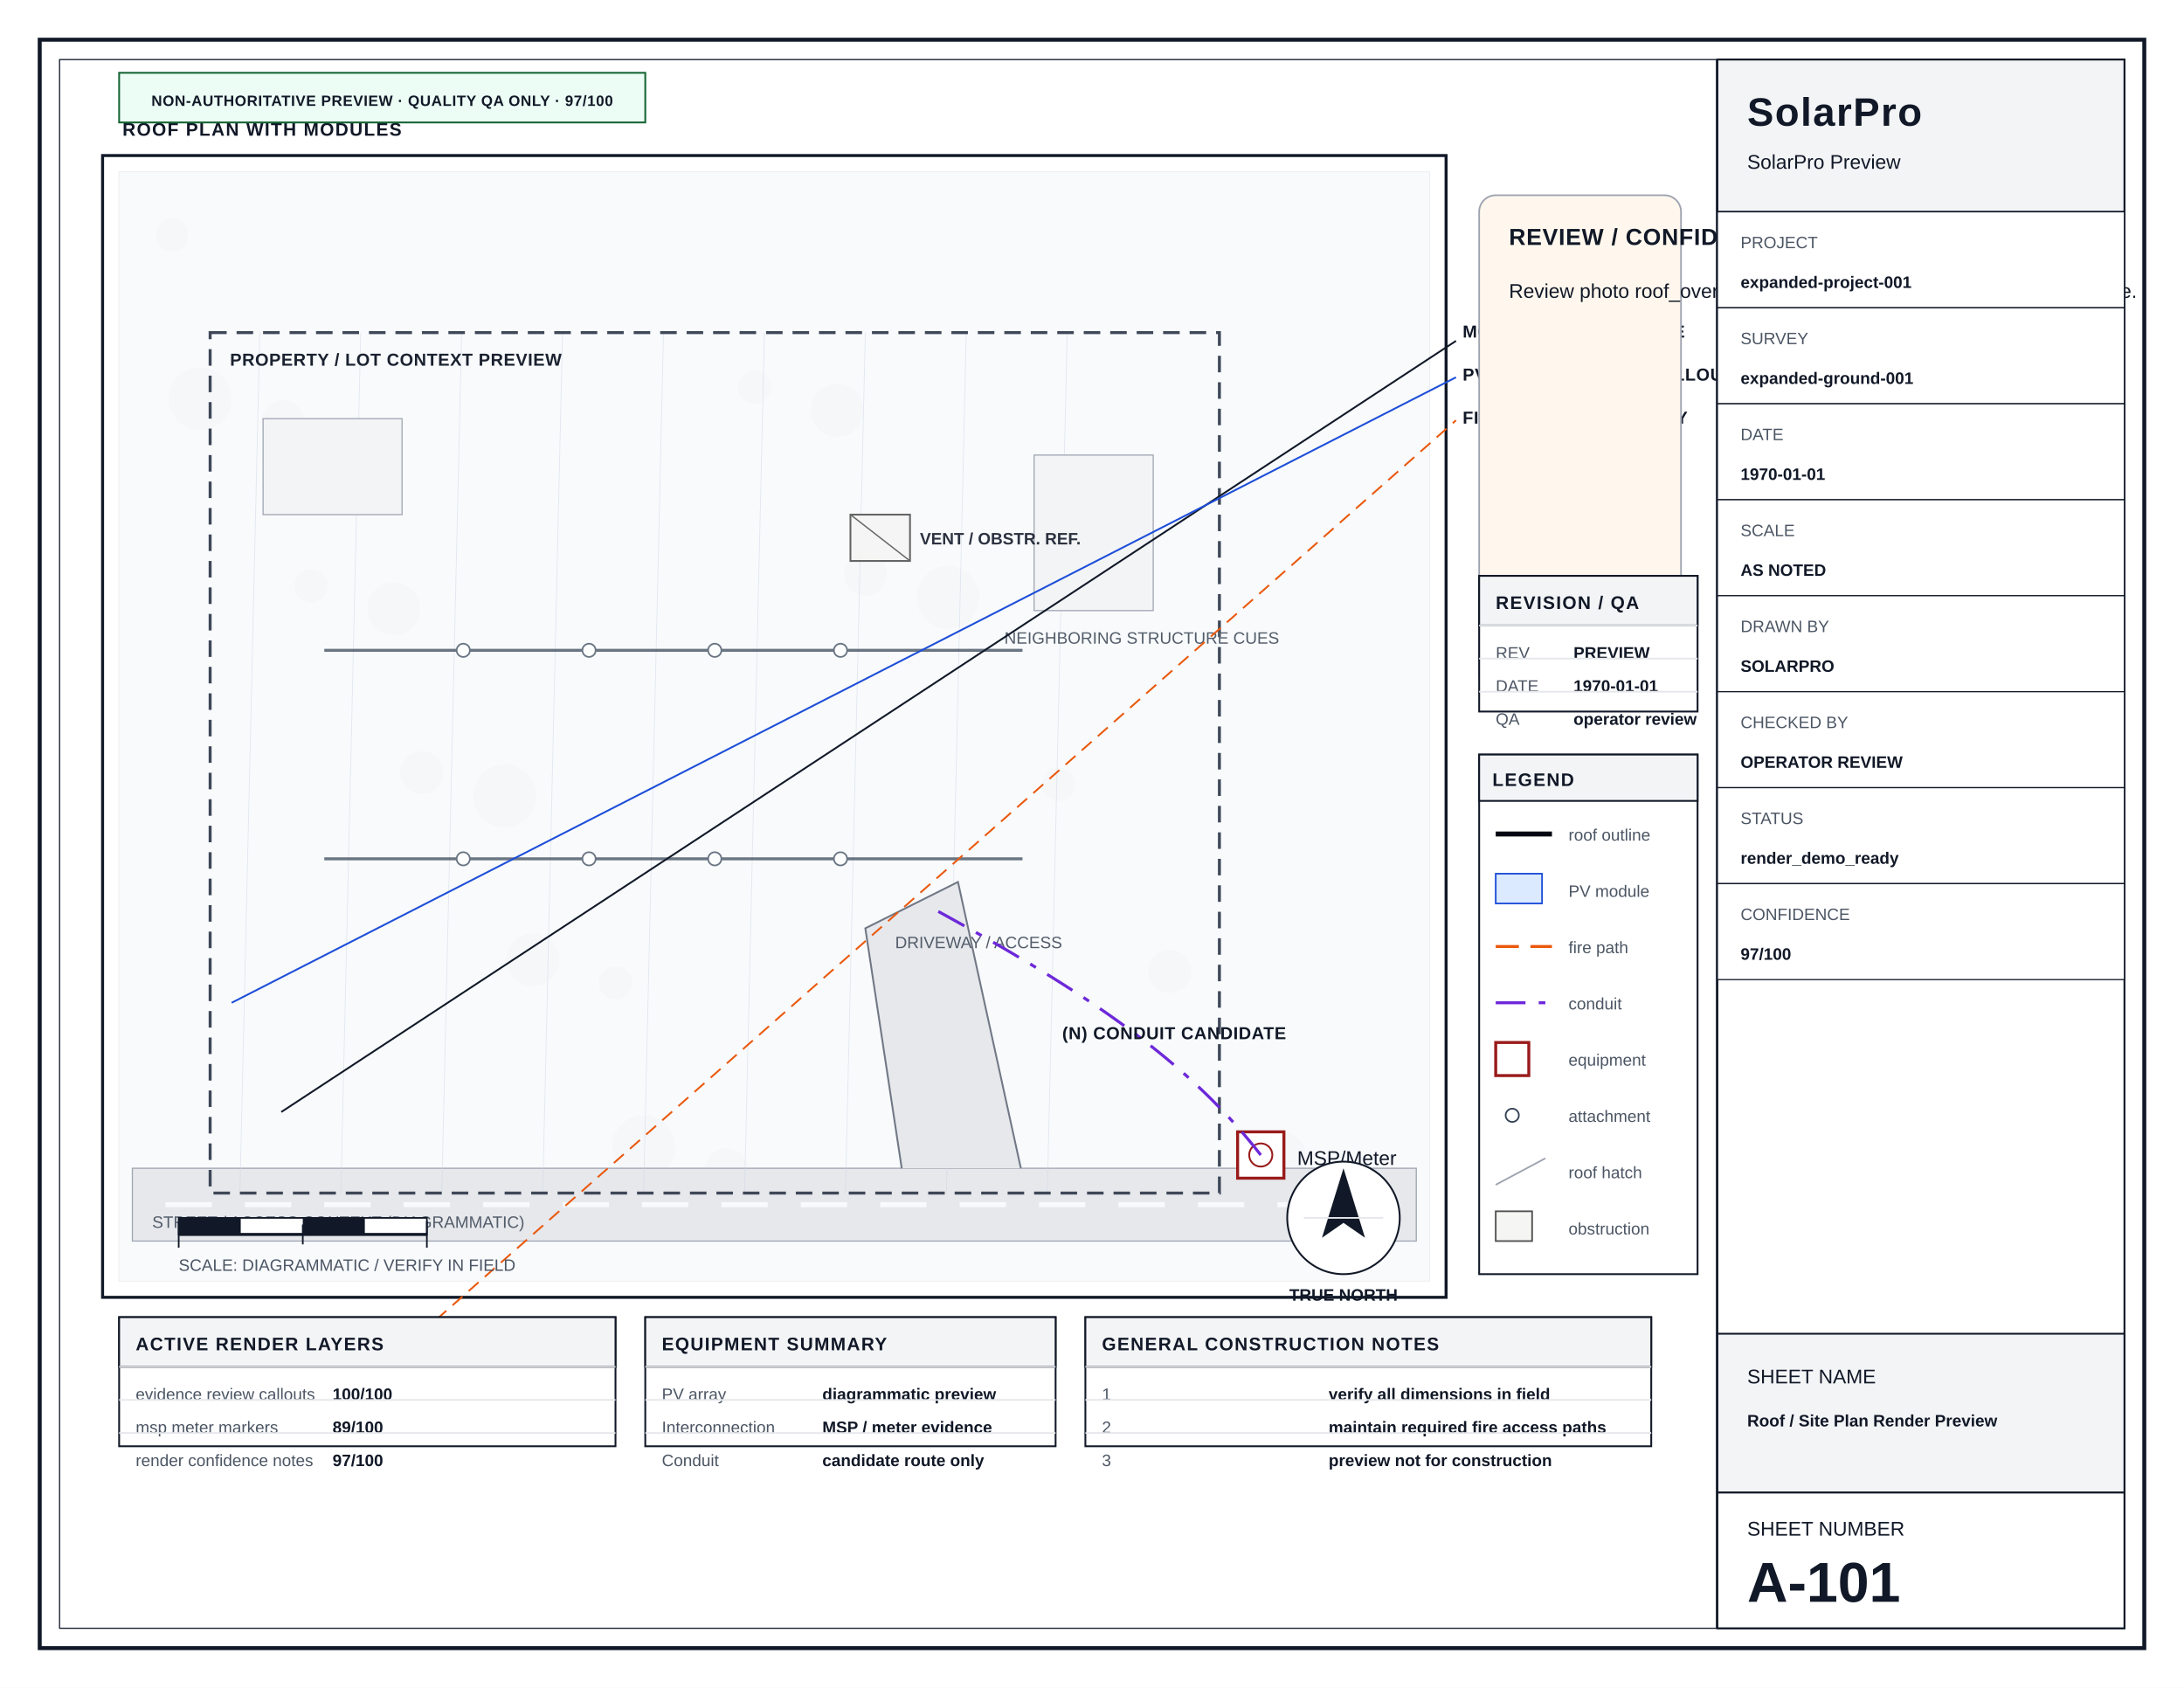
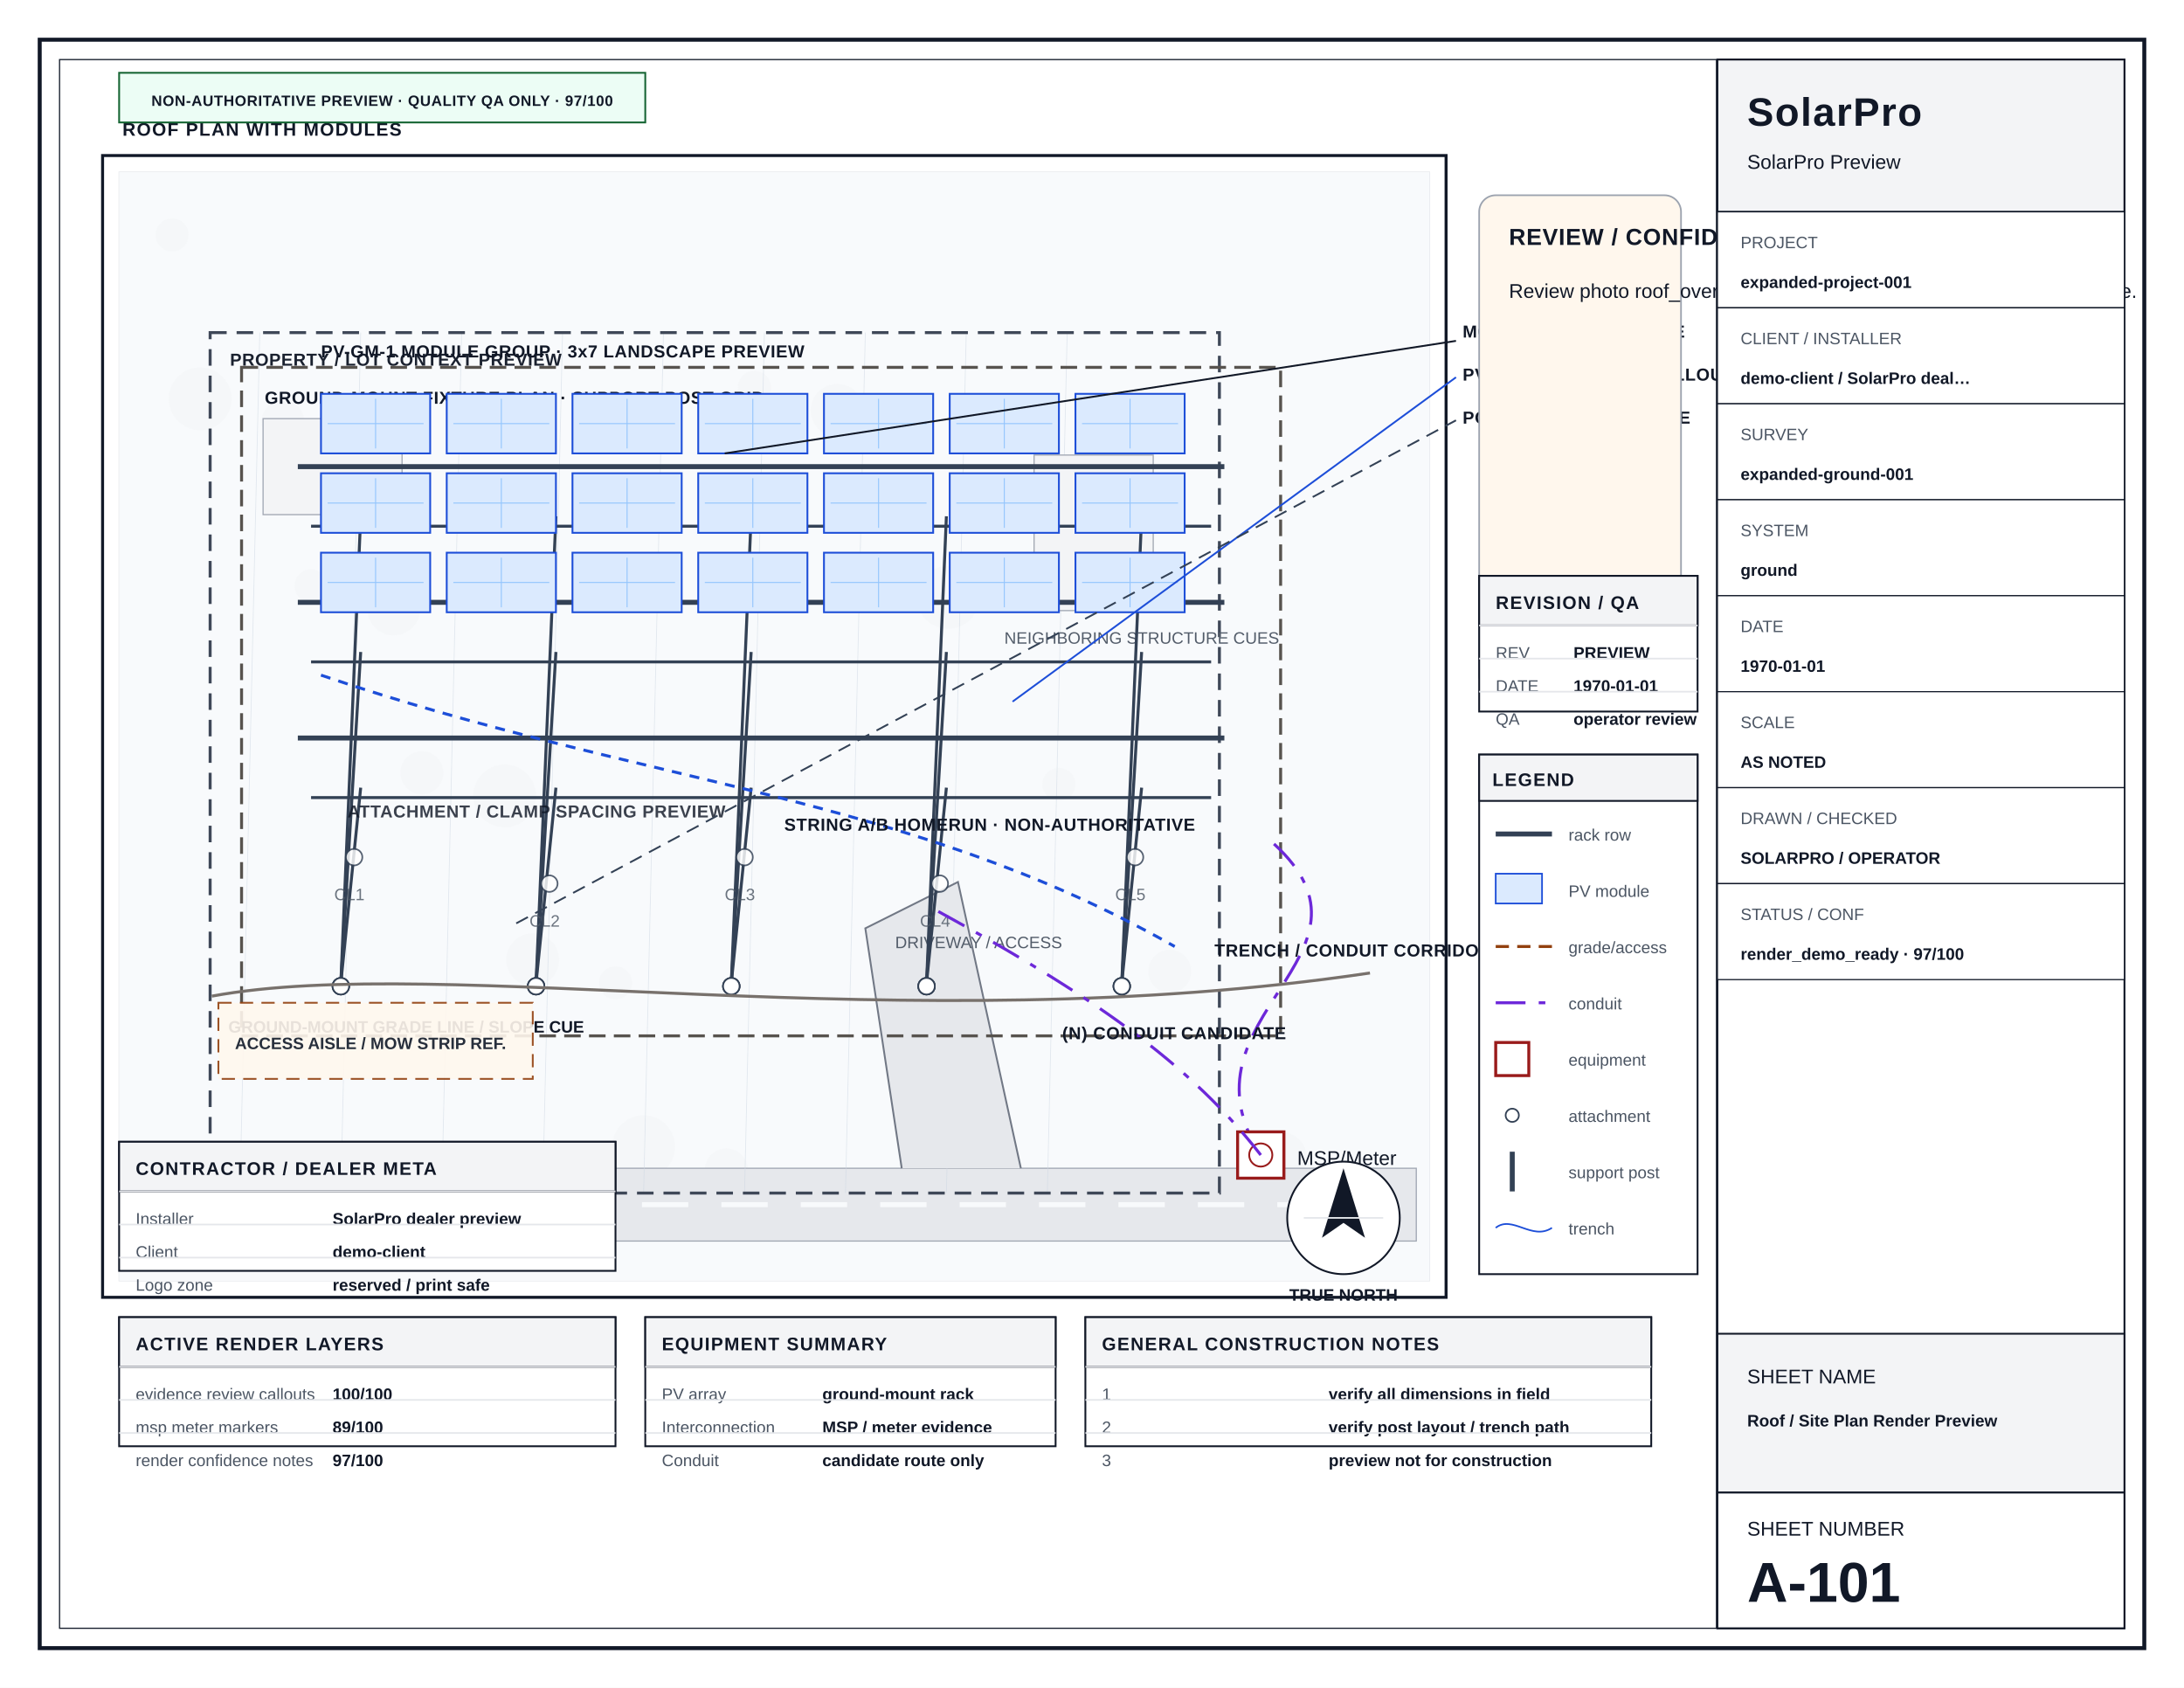
<svg xmlns="http://www.w3.org/2000/svg" width="1320" height="1020" viewBox="0 0 1320 1020" role="img">
  <defs>
    <style>.title{font:800 24px Arial,sans-serif;letter-spacing:.8px;fill:#111827}.drawingTitle{font:800 24px Arial,sans-serif;letter-spacing:.5px;fill:#111827}.sheetno{font:900 34px Arial,sans-serif;fill:#111827}.metric{font:800 24px Arial,sans-serif;fill:#111827}.panelTitle{font:800 14px Arial,sans-serif;letter-spacing:.4px;fill:#111827}.tableHead{font:800 11px Arial,sans-serif;letter-spacing:.7px;fill:#111827}.label{font:800 14px Arial,sans-serif;fill:#111827}.small{font:12px Arial,sans-serif;fill:#111827}.tiny{font:10px Arial,sans-serif;fill:#4b5563}.tinyStrong{font:700 10px Arial,sans-serif;fill:#111827}.callout{font:700 10.5px Arial,sans-serif;letter-spacing:.3px;fill:#111827}.badge{font:700 12px Arial,sans-serif;fill:#111827}.stamp{font:800 9px Arial,sans-serif;letter-spacing:.3px;fill:#111827}</style>
  </defs>
  <rect width="100%" height="100%" fill="#ffffff" />
  <g>
    <rect x="24" y="24" width="1272" height="972" fill="none" stroke="#111827" stroke-width="2.4" />
    <rect x="36" y="36" width="1248" height="948" fill="none" stroke="#111827" stroke-width="0.7" />
    <line x1="1038" y1="36" x2="1038" y2="984" stroke="#111827" stroke-width="1.8" />
  </g>
  <rect x="62" y="94" width="812" height="690" fill="#fff" stroke="#111827" stroke-width="1.8" />
  <rect x="72" y="104" width="792" height="670" fill="none" stroke="#e5e7eb" stroke-width="0.7" />
  <g opacity="0.20">
    <line x1="102" y1="110" x2="102" y2="768" stroke="#d1d5db" stroke-width="0.6" />
    <line x1="172" y1="110" x2="172" y2="768" stroke="#d1d5db" stroke-width="0.6" />
    <line x1="242" y1="110" x2="242" y2="768" stroke="#d1d5db" stroke-width="0.6" />
    <line x1="312" y1="110" x2="312" y2="768" stroke="#d1d5db" stroke-width="0.6" />
    <line x1="382" y1="110" x2="382" y2="768" stroke="#d1d5db" stroke-width="0.6" />
    <line x1="452" y1="110" x2="452" y2="768" stroke="#d1d5db" stroke-width="0.6" />
    <line x1="522" y1="110" x2="522" y2="768" stroke="#d1d5db" stroke-width="0.6" />
    <line x1="592" y1="110" x2="592" y2="768" stroke="#d1d5db" stroke-width="0.6" />
    <line x1="662" y1="110" x2="662" y2="768" stroke="#d1d5db" stroke-width="0.6" />
    <line x1="732" y1="110" x2="732" y2="768" stroke="#d1d5db" stroke-width="0.6" />
    <line x1="802" y1="110" x2="802" y2="768" stroke="#d1d5db" stroke-width="0.6" />
    <line x1="78" y1="136" x2="858" y2="136" stroke="#d1d5db" stroke-width="0.6" />
    <line x1="78" y1="206" x2="858" y2="206" stroke="#d1d5db" stroke-width="0.6" />
    <line x1="78" y1="276" x2="858" y2="276" stroke="#d1d5db" stroke-width="0.6" />
    <line x1="78" y1="346" x2="858" y2="346" stroke="#d1d5db" stroke-width="0.6" />
    <line x1="78" y1="416" x2="858" y2="416" stroke="#d1d5db" stroke-width="0.6" />
    <line x1="78" y1="486" x2="858" y2="486" stroke="#d1d5db" stroke-width="0.6" />
    <line x1="78" y1="556" x2="858" y2="556" stroke="#d1d5db" stroke-width="0.6" />
    <line x1="78" y1="626" x2="858" y2="626" stroke="#d1d5db" stroke-width="0.6" />
    <line x1="78" y1="696" x2="858" y2="696" stroke="#d1d5db" stroke-width="0.6" />
  </g>
  <text x="74" y="82" class="tableHead">ROOF PLAN WITH MODULES</text>
  <g opacity="0.96">
    <rect x="72" y="104" width="792" height="670" fill="#f8fafc" />
    <g opacity="0.55">
      <circle cx="104" cy="142" r="10" fill="#e5e7eb" opacity="0.28" />
      <circle cx="171" cy="255" r="13" fill="#e5e7eb" opacity="0.28" />
      <circle cx="238" cy="368" r="16" fill="#e5e7eb" opacity="0.28" />
      <circle cx="305" cy="481" r="19" fill="#e5e7eb" opacity="0.28" />
      <circle cx="372" cy="594" r="10" fill="#e5e7eb" opacity="0.28" />
      <circle cx="439" cy="707" r="13" fill="#e5e7eb" opacity="0.28" />
      <circle cx="506" cy="248" r="16" fill="#e5e7eb" opacity="0.28" />
      <circle cx="573" cy="361" r="19" fill="#e5e7eb" opacity="0.28" />
      <circle cx="640" cy="474" r="10" fill="#e5e7eb" opacity="0.28" />
      <circle cx="707" cy="587" r="13" fill="#e5e7eb" opacity="0.28" />
      <circle cx="774" cy="700" r="16" fill="#e5e7eb" opacity="0.28" />
      <circle cx="121" cy="241" r="19" fill="#e5e7eb" opacity="0.28" />
      <circle cx="188" cy="354" r="10" fill="#e5e7eb" opacity="0.28" />
      <circle cx="255" cy="467" r="13" fill="#e5e7eb" opacity="0.28" />
      <circle cx="322" cy="580" r="16" fill="#e5e7eb" opacity="0.28" />
      <circle cx="389" cy="693" r="19" fill="#e5e7eb" opacity="0.28" />
      <circle cx="456" cy="234" r="10" fill="#e5e7eb" opacity="0.28" />
      <circle cx="523" cy="347" r="13" fill="#e5e7eb" opacity="0.28" />
    </g>
    <rect x="80" y="706" width="776" height="44" fill="#e5e7eb" stroke="#9ca3af" stroke-width="0.7" />
    <line x1="100" y1="728" x2="836" y2="728" stroke="#f8fafc" stroke-width="3" stroke-dasharray="28 20" />
    <text x="92" y="742" class="tiny">STREET / ACCESS CONTEXT (DIAGRAMMATIC)</text>
    <line x1="157" y1="201" x2="145" y2="721" stroke="#cbd5e1" stroke-width="0.45" opacity="0.55" />
    <line x1="218" y1="201" x2="206" y2="721" stroke="#cbd5e1" stroke-width="0.45" opacity="0.55" />
    <line x1="279" y1="201" x2="267" y2="721" stroke="#cbd5e1" stroke-width="0.45" opacity="0.55" />
    <line x1="340" y1="201" x2="328" y2="721" stroke="#cbd5e1" stroke-width="0.45" opacity="0.55" />
    <line x1="401" y1="201" x2="389" y2="721" stroke="#cbd5e1" stroke-width="0.45" opacity="0.55" />
    <line x1="462" y1="201" x2="450" y2="721" stroke="#cbd5e1" stroke-width="0.45" opacity="0.55" />
    <line x1="523" y1="201" x2="511" y2="721" stroke="#cbd5e1" stroke-width="0.45" opacity="0.55" />
    <line x1="584" y1="201" x2="572" y2="721" stroke="#cbd5e1" stroke-width="0.45" opacity="0.55" />
    <line x1="645" y1="201" x2="633" y2="721" stroke="#cbd5e1" stroke-width="0.45" opacity="0.55" />
    <rect x="127" y="201" width="610" height="520" fill="none" stroke="#374151" stroke-width="1.8" stroke-dasharray="10 6" />
    <text x="139" y="221" class="callout">PROPERTY / LOT CONTEXT PREVIEW</text>
    <path d="M 545 706 L 523 561 L 579 533 L 617 706" fill="#e5e7eb" stroke="#6b7280" stroke-width="1.1" />
    <text x="541" y="573" class="tiny">DRIVEWAY / ACCESS</text>
    <rect x="159" y="253" width="84" height="58" fill="#f3f4f6" stroke="#9ca3af" stroke-width="0.7" />
    <rect x="625" y="275" width="72" height="94" fill="#f3f4f6" stroke="#9ca3af" stroke-width="0.7" />
    <text x="607" y="389" class="tiny">NEIGHBORING STRUCTURE CUES</text>
  </g>
-   <g opacity="0.72">
-     <line x1="196" y1="519" x2="618" y2="519" stroke="#334155" stroke-width="1.8" />
-     <line x1="196" y1="393" x2="618" y2="393" stroke="#334155" stroke-width="1.8" />
-     <circle cx="280" cy="519" r="4" fill="#fff" stroke="#334155" />
-     <circle cx="280" cy="393" r="4" fill="#fff" stroke="#334155" />
-     <circle cx="356" cy="519" r="4" fill="#fff" stroke="#334155" />
-     <circle cx="356" cy="393" r="4" fill="#fff" stroke="#334155" />
-     <circle cx="432" cy="519" r="4" fill="#fff" stroke="#334155" />
-     <circle cx="432" cy="393" r="4" fill="#fff" stroke="#334155" />
-     <circle cx="508" cy="519" r="4" fill="#fff" stroke="#334155" />
-     <circle cx="508" cy="393" r="4" fill="#fff" stroke="#334155" />
-   </g>
-   <g opacity="0.88">
-     <rect x="514" y="311" width="36" height="28" fill="#f5f5f4" stroke="#525252" stroke-width="1.1" />
-     <line x1="514" y1="311" x2="550" y2="339" stroke="#525252" stroke-width="0.8" />
-     <text x="556" y="329" class="tinyStrong">VENT / OBSTR. REF.</text>
+   <g>
+     <rect x="146" y="222" width="628" height="404" fill="none" stroke="#57534e" stroke-width="1.8" stroke-dasharray="10 5" />
+     <text x="160" y="244" class="callout">GROUND-MOUNT FIXTURE PLAN · SUPPORT POST GRID</text>
+     <g>
+       <line x1="180" y1="282" x2="740" y2="282" stroke="#334155" stroke-width="3" />
+       <line x1="188" y1="318" x2="732" y2="318" stroke="#334155" stroke-width="1.8" />
+       <line x1="218" y1="312" x2="206" y2="594" stroke="#334155" stroke-width="1.8" />
+       <circle cx="206" cy="596" r="5" fill="#fff" stroke="#334155" />
+       <line x1="336" y1="312" x2="324" y2="594" stroke="#334155" stroke-width="1.8" />
+       <circle cx="324" cy="596" r="5" fill="#fff" stroke="#334155" />
+       <line x1="454" y1="312" x2="442" y2="594" stroke="#334155" stroke-width="1.8" />
+       <circle cx="442" cy="596" r="5" fill="#fff" stroke="#334155" />
+       <line x1="572" y1="312" x2="560" y2="594" stroke="#334155" stroke-width="1.8" />
+       <circle cx="560" cy="596" r="5" fill="#fff" stroke="#334155" />
+       <line x1="690" y1="312" x2="678" y2="594" stroke="#334155" stroke-width="1.8" />
+       <circle cx="678" cy="596" r="5" fill="#fff" stroke="#334155" />
+     </g>
+     <g>
+       <line x1="180" y1="364" x2="740" y2="364" stroke="#334155" stroke-width="3" />
+       <line x1="188" y1="400" x2="732" y2="400" stroke="#334155" stroke-width="1.8" />
+       <line x1="218" y1="394" x2="206" y2="594" stroke="#334155" stroke-width="1.8" />
+       <circle cx="206" cy="596" r="5" fill="#fff" stroke="#334155" />
+       <line x1="336" y1="394" x2="324" y2="594" stroke="#334155" stroke-width="1.8" />
+       <circle cx="324" cy="596" r="5" fill="#fff" stroke="#334155" />
+       <line x1="454" y1="394" x2="442" y2="594" stroke="#334155" stroke-width="1.8" />
+       <circle cx="442" cy="596" r="5" fill="#fff" stroke="#334155" />
+       <line x1="572" y1="394" x2="560" y2="594" stroke="#334155" stroke-width="1.8" />
+       <circle cx="560" cy="596" r="5" fill="#fff" stroke="#334155" />
+       <line x1="690" y1="394" x2="678" y2="594" stroke="#334155" stroke-width="1.8" />
+       <circle cx="678" cy="596" r="5" fill="#fff" stroke="#334155" />
+     </g>
+     <g>
+       <line x1="180" y1="446" x2="740" y2="446" stroke="#334155" stroke-width="3" />
+       <line x1="188" y1="482" x2="732" y2="482" stroke="#334155" stroke-width="1.8" />
+       <line x1="218" y1="476" x2="206" y2="594" stroke="#334155" stroke-width="1.8" />
+       <circle cx="206" cy="596" r="5" fill="#fff" stroke="#334155" />
+       <line x1="336" y1="476" x2="324" y2="594" stroke="#334155" stroke-width="1.8" />
+       <circle cx="324" cy="596" r="5" fill="#fff" stroke="#334155" />
+       <line x1="454" y1="476" x2="442" y2="594" stroke="#334155" stroke-width="1.8" />
+       <circle cx="442" cy="596" r="5" fill="#fff" stroke="#334155" />
+       <line x1="572" y1="476" x2="560" y2="594" stroke="#334155" stroke-width="1.8" />
+       <circle cx="560" cy="596" r="5" fill="#fff" stroke="#334155" />
+       <line x1="690" y1="476" x2="678" y2="594" stroke="#334155" stroke-width="1.8" />
+       <circle cx="678" cy="596" r="5" fill="#fff" stroke="#334155" />
+     </g>
+     <path d="M 128 602 C 268 576, 546 630, 828 588" fill="none" stroke="#78716c" stroke-width="1.8" />
+     <text x="138" y="624" class="tinyStrong">GROUND-MOUNT GRADE LINE / SLOPE CUE</text>
+     <path d="M 770 510 C 844 578, 708 614, 762 698" fill="none" stroke="#6d28d9" stroke-width="1.8" stroke-dasharray="18 8 4 8" />
+     <text x="734" y="578" class="callout" fill="#6d28d9">TRENCH / CONDUIT CORRIDOR CANDIDATE</text>
+   </g>
+   <g>
+     <g>
+       <rect x="194" y="238" width="66" height="36" fill="#dbeafe" stroke="#1d4ed8" stroke-width="1.1" />
+       <line x1="227" y1="241" x2="227" y2="271" stroke="#93c5fd" stroke-width="0.6" />
+       <line x1="198" y1="256" x2="256" y2="256" stroke="#93c5fd" stroke-width="0.6" />
+     </g>
+     <g>
+       <rect x="270" y="238" width="66" height="36" fill="#dbeafe" stroke="#1d4ed8" stroke-width="1.1" />
+       <line x1="303" y1="241" x2="303" y2="271" stroke="#93c5fd" stroke-width="0.6" />
+       <line x1="274" y1="256" x2="332" y2="256" stroke="#93c5fd" stroke-width="0.6" />
+     </g>
+     <g>
+       <rect x="346" y="238" width="66" height="36" fill="#dbeafe" stroke="#1d4ed8" stroke-width="1.1" />
+       <line x1="379" y1="241" x2="379" y2="271" stroke="#93c5fd" stroke-width="0.6" />
+       <line x1="350" y1="256" x2="408" y2="256" stroke="#93c5fd" stroke-width="0.6" />
+     </g>
+     <g>
+       <rect x="422" y="238" width="66" height="36" fill="#dbeafe" stroke="#1d4ed8" stroke-width="1.1" />
+       <line x1="455" y1="241" x2="455" y2="271" stroke="#93c5fd" stroke-width="0.6" />
+       <line x1="426" y1="256" x2="484" y2="256" stroke="#93c5fd" stroke-width="0.6" />
+     </g>
+     <g>
+       <rect x="498" y="238" width="66" height="36" fill="#dbeafe" stroke="#1d4ed8" stroke-width="1.1" />
+       <line x1="531" y1="241" x2="531" y2="271" stroke="#93c5fd" stroke-width="0.6" />
+       <line x1="502" y1="256" x2="560" y2="256" stroke="#93c5fd" stroke-width="0.6" />
+     </g>
+     <g>
+       <rect x="574" y="238" width="66" height="36" fill="#dbeafe" stroke="#1d4ed8" stroke-width="1.1" />
+       <line x1="607" y1="241" x2="607" y2="271" stroke="#93c5fd" stroke-width="0.6" />
+       <line x1="578" y1="256" x2="636" y2="256" stroke="#93c5fd" stroke-width="0.6" />
+     </g>
+     <g>
+       <rect x="650" y="238" width="66" height="36" fill="#dbeafe" stroke="#1d4ed8" stroke-width="1.1" />
+       <line x1="683" y1="241" x2="683" y2="271" stroke="#93c5fd" stroke-width="0.6" />
+       <line x1="654" y1="256" x2="712" y2="256" stroke="#93c5fd" stroke-width="0.6" />
+     </g>
+     <g>
+       <rect x="194" y="286" width="66" height="36" fill="#dbeafe" stroke="#1d4ed8" stroke-width="1.1" />
+       <line x1="227" y1="289" x2="227" y2="319" stroke="#93c5fd" stroke-width="0.6" />
+       <line x1="198" y1="304" x2="256" y2="304" stroke="#93c5fd" stroke-width="0.6" />
+     </g>
+     <g>
+       <rect x="270" y="286" width="66" height="36" fill="#dbeafe" stroke="#1d4ed8" stroke-width="1.1" />
+       <line x1="303" y1="289" x2="303" y2="319" stroke="#93c5fd" stroke-width="0.6" />
+       <line x1="274" y1="304" x2="332" y2="304" stroke="#93c5fd" stroke-width="0.6" />
+     </g>
+     <g>
+       <rect x="346" y="286" width="66" height="36" fill="#dbeafe" stroke="#1d4ed8" stroke-width="1.1" />
+       <line x1="379" y1="289" x2="379" y2="319" stroke="#93c5fd" stroke-width="0.6" />
+       <line x1="350" y1="304" x2="408" y2="304" stroke="#93c5fd" stroke-width="0.6" />
+     </g>
+     <g>
+       <rect x="422" y="286" width="66" height="36" fill="#dbeafe" stroke="#1d4ed8" stroke-width="1.1" />
+       <line x1="455" y1="289" x2="455" y2="319" stroke="#93c5fd" stroke-width="0.6" />
+       <line x1="426" y1="304" x2="484" y2="304" stroke="#93c5fd" stroke-width="0.6" />
+     </g>
+     <g>
+       <rect x="498" y="286" width="66" height="36" fill="#dbeafe" stroke="#1d4ed8" stroke-width="1.1" />
+       <line x1="531" y1="289" x2="531" y2="319" stroke="#93c5fd" stroke-width="0.6" />
+       <line x1="502" y1="304" x2="560" y2="304" stroke="#93c5fd" stroke-width="0.6" />
+     </g>
+     <g>
+       <rect x="574" y="286" width="66" height="36" fill="#dbeafe" stroke="#1d4ed8" stroke-width="1.1" />
+       <line x1="607" y1="289" x2="607" y2="319" stroke="#93c5fd" stroke-width="0.6" />
+       <line x1="578" y1="304" x2="636" y2="304" stroke="#93c5fd" stroke-width="0.6" />
+     </g>
+     <g>
+       <rect x="650" y="286" width="66" height="36" fill="#dbeafe" stroke="#1d4ed8" stroke-width="1.1" />
+       <line x1="683" y1="289" x2="683" y2="319" stroke="#93c5fd" stroke-width="0.6" />
+       <line x1="654" y1="304" x2="712" y2="304" stroke="#93c5fd" stroke-width="0.6" />
+     </g>
+     <g>
+       <rect x="194" y="334" width="66" height="36" fill="#dbeafe" stroke="#1d4ed8" stroke-width="1.1" />
+       <line x1="227" y1="337" x2="227" y2="367" stroke="#93c5fd" stroke-width="0.6" />
+       <line x1="198" y1="352" x2="256" y2="352" stroke="#93c5fd" stroke-width="0.6" />
+     </g>
+     <g>
+       <rect x="270" y="334" width="66" height="36" fill="#dbeafe" stroke="#1d4ed8" stroke-width="1.1" />
+       <line x1="303" y1="337" x2="303" y2="367" stroke="#93c5fd" stroke-width="0.6" />
+       <line x1="274" y1="352" x2="332" y2="352" stroke="#93c5fd" stroke-width="0.6" />
+     </g>
+     <g>
+       <rect x="346" y="334" width="66" height="36" fill="#dbeafe" stroke="#1d4ed8" stroke-width="1.1" />
+       <line x1="379" y1="337" x2="379" y2="367" stroke="#93c5fd" stroke-width="0.6" />
+       <line x1="350" y1="352" x2="408" y2="352" stroke="#93c5fd" stroke-width="0.6" />
+     </g>
+     <g>
+       <rect x="422" y="334" width="66" height="36" fill="#dbeafe" stroke="#1d4ed8" stroke-width="1.1" />
+       <line x1="455" y1="337" x2="455" y2="367" stroke="#93c5fd" stroke-width="0.6" />
+       <line x1="426" y1="352" x2="484" y2="352" stroke="#93c5fd" stroke-width="0.6" />
+     </g>
+     <g>
+       <rect x="498" y="334" width="66" height="36" fill="#dbeafe" stroke="#1d4ed8" stroke-width="1.1" />
+       <line x1="531" y1="337" x2="531" y2="367" stroke="#93c5fd" stroke-width="0.6" />
+       <line x1="502" y1="352" x2="560" y2="352" stroke="#93c5fd" stroke-width="0.6" />
+     </g>
+     <g>
+       <rect x="574" y="334" width="66" height="36" fill="#dbeafe" stroke="#1d4ed8" stroke-width="1.1" />
+       <line x1="607" y1="337" x2="607" y2="367" stroke="#93c5fd" stroke-width="0.6" />
+       <line x1="578" y1="352" x2="636" y2="352" stroke="#93c5fd" stroke-width="0.6" />
+     </g>
+     <g>
+       <rect x="650" y="334" width="66" height="36" fill="#dbeafe" stroke="#1d4ed8" stroke-width="1.1" />
+       <line x1="683" y1="337" x2="683" y2="367" stroke="#93c5fd" stroke-width="0.6" />
+       <line x1="654" y1="352" x2="712" y2="352" stroke="#93c5fd" stroke-width="0.6" />
+     </g>
+     <path d="M 194 408 C 388 474, 548 480, 710 572" fill="none" stroke="#1d4ed8" stroke-width="1.8" stroke-dasharray="6 5" />
+     <text x="194" y="216" class="callout" fill="#1d4ed8">PV-GM-1 MODULE GROUP · 3x7 LANDSCAPE PREVIEW</text>
+     <text x="474" y="502" class="callout" fill="#1d4ed8">STRING A/B HOMERUN · NON-AUTHORITATIVE</text>
+   </g>
+   <g opacity="0.82">
+     <circle cx="214" cy="518" r="5" fill="#fff" stroke="#334155" />
+     <text x="202" y="544" class="tiny">CL1</text>
+     <circle cx="332" cy="534" r="5" fill="#fff" stroke="#334155" />
+     <text x="320" y="560" class="tiny">CL2</text>
+     <circle cx="450" cy="518" r="5" fill="#fff" stroke="#334155" />
+     <text x="438" y="544" class="tiny">CL3</text>
+     <circle cx="568" cy="534" r="5" fill="#fff" stroke="#334155" />
+     <text x="556" y="560" class="tiny">CL4</text>
+     <circle cx="686" cy="518" r="5" fill="#fff" stroke="#334155" />
+     <text x="674" y="544" class="tiny">CL5</text>
+     <text x="210" y="494" class="callout">ATTACHMENT / CLAMP SPACING PREVIEW</text>
+   </g>
+   <g opacity="0.9">
+     <rect x="132" y="606" width="190" height="46" fill="#fff7ed" stroke="#92400e" stroke-width="1.1" stroke-dasharray="8 5" />
+     <text x="142" y="634" class="tinyStrong">ACCESS AISLE / MOW STRIP REF.</text>
  </g>
  <g opacity="1">
    <rect x="748" y="684" width="28" height="28" fill="#fff" stroke="#991b1b" stroke-width="1.8" />
    <circle cx="762" cy="698" r="7" fill="none" stroke="#991b1b" stroke-width="1.1" />
    <path d="M 762 698 C 714 636, 646 594, 562 548" fill="none" stroke="#6d28d9" stroke-width="1.8" stroke-dasharray="18 8 4 8" />
    <text x="642" y="628" class="callout" fill="#6d28d9">(N) CONDUIT CANDIDATE</text>
    <text x="784" y="704" class="small">MSP/Meter</text>
  </g>
  <g>
-     <path d="M 170 672 L 880 206" fill="none" stroke="#111827" stroke-width="1.1" />
+     <path d="M 438 274 L 880 206" fill="none" stroke="#111827" stroke-width="1.1" />
    <text x="884" y="204" class="callout">MODULE PREVIEW ZONE</text>
-     <path d="M 140 606 L 880 228" fill="none" stroke="#1d4ed8" stroke-width="1.1" />
+     <path d="M 612 424 L 880 228" fill="none" stroke="#1d4ed8" stroke-width="1.1" />
    <text x="884" y="230" class="callout" fill="#1d4ed8">PV STRING / GROUP CALLOUT</text>
-     <path d="M 254 806 L 880 254" fill="none" stroke="#ea580c" stroke-width="1.1" stroke-dasharray="8 5" />
-     <text x="884" y="256" class="callout" fill="#ea580c">FIRE SETBACK OVERLAY</text>
+     <path d="M 312 558 L 880 254" fill="none" stroke="#334155" stroke-width="1.1" stroke-dasharray="8 5" />
+     <text x="884" y="256" class="callout">POST / FOUNDATION CUE</text>
  </g>
  <g>
    <rect x="72" y="796" width="300" height="78" fill="#fff" stroke="#111827" stroke-width="1.1" />
    <rect x="72" y="796" width="300" height="30" fill="#f3f4f6" stroke="#111827" stroke-width="1.1" />
    <text x="82" y="816" class="tableHead">ACTIVE RENDER LAYERS</text>
    <line x1="72" y1="826" x2="372" y2="826" stroke="#e5e7eb" />
    <text x="82" y="846" class="tiny">evidence review callouts</text>
    <text x="201" y="846" class="tinyStrong">100/100</text>
    <line x1="72" y1="846" x2="372" y2="846" stroke="#e5e7eb" />
    <text x="82" y="866" class="tiny">msp meter markers</text>
    <text x="201" y="866" class="tinyStrong">89/100</text>
    <line x1="72" y1="866" x2="372" y2="866" stroke="#e5e7eb" />
    <text x="82" y="886" class="tiny">render confidence notes</text>
    <text x="201" y="886" class="tinyStrong">97/100</text>
  </g>
  <g>
    <rect x="894" y="118" width="122" height="300" rx="10" fill="#fff7ed" stroke="#9ca3af" />
    <text x="912" y="148" class="panelTitle">REVIEW / CONFIDENCE</text>
    <text x="912" y="180" class="small">Review photo roof_overview: ground_mount_area, medium confidence.</text>
  </g>
  <g>
    <rect x="894" y="456" width="132" height="314" fill="#fff" stroke="#111827" stroke-width="1.1" />
    <rect x="894" y="456" width="132" height="28" fill="#f3f4f6" stroke="#111827" stroke-width="1.1" />
    <text x="902" y="475" class="tableHead">LEGEND</text>
    <g transform="translate(904 504)">
-       <line x1="0" y1="0" x2="34" y2="0" stroke="#030712" stroke-width="3" />
-       <text x="44" y="4" class="tiny">roof outline</text>
+       <line x1="0" y1="0" x2="34" y2="0" stroke="#334155" stroke-width="3" />
+       <text x="44" y="4" class="tiny">rack row</text>
    </g>
    <g transform="translate(904 538)">
      <rect x="0" y="-10" width="28" height="18" fill="#dbeafe" stroke="#1d4ed8" />
      <text x="44" y="4" class="tiny">PV module</text>
    </g>
    <g transform="translate(904 572)">
-       <line x1="0" y1="0" x2="34" y2="0" stroke="#ea580c" stroke-width="1.8" stroke-dasharray="14 7" />
-       <text x="44" y="4" class="tiny">fire path</text>
+       <line x1="0" y1="0" x2="34" y2="0" stroke="#92400e" stroke-width="1.8" stroke-dasharray="8 5" />
+       <text x="44" y="4" class="tiny">grade/access</text>
    </g>
    <g transform="translate(904 606)">
      <line x1="0" y1="0" x2="34" y2="0" stroke="#6d28d9" stroke-width="1.8" stroke-dasharray="18 8 4 8" />
      <text x="44" y="4" class="tiny">conduit</text>
    </g>
    <g transform="translate(904 640)">
      <rect x="0" y="-10" width="20" height="20" fill="#fff" stroke="#991b1b" stroke-width="1.8" />
      <text x="44" y="4" class="tiny">equipment</text>
    </g>
    <g transform="translate(904 674)">
      <circle cx="10" cy="0" r="4" fill="#fff" stroke="#334155" />
      <text x="44" y="4" class="tiny">attachment</text>
    </g>
    <g transform="translate(904 708)">
-       <line x1="0" y1="8" x2="30" y2="-8" stroke="#9ca3af" />
-       <text x="44" y="4" class="tiny">roof hatch</text>
+       <line x1="10" y1="-12" x2="10" y2="12" stroke="#334155" stroke-width="3" />
+       <text x="44" y="4" class="tiny">support post</text>
    </g>
    <g transform="translate(904 742)">
-       <rect x="0" y="-10" width="22" height="18" fill="#f5f5f4" stroke="#525252" />
-       <text x="44" y="4" class="tiny">obstruction</text>
+       <path d="M 0 0 C 10 -8, 22 8, 34 0" fill="none" stroke="#1d4ed8" />
+       <text x="44" y="4" class="tiny">trench</text>
    </g>
  </g>
  <g>
    <rect x="108" y="736" width="150" height="10" fill="#fff" stroke="#111827" />
    <rect x="108" y="736" width="37.5" height="10" fill="#111827" />
    <rect x="183" y="736" width="37.5" height="10" fill="#111827" />
    <line x1="108" y1="746" x2="258" y2="746" stroke="#111827" stroke-width="1.8" />
    <line x1="108" y1="738" x2="108" y2="754" stroke="#111827" />
    <line x1="183" y1="740" x2="183" y2="752" stroke="#111827" />
    <line x1="258" y1="738" x2="258" y2="754" stroke="#111827" />
    <text x="108" y="768" class="tiny">SCALE: DIAGRAMMATIC / VERIFY IN FIELD</text>
  </g>
  <g>
    <circle cx="812" cy="736" r="34" fill="#fff" stroke="#111827" stroke-width="1.1" />
    <path d="M 812 706 l 13 42 l -13 -9 l -13 9 Z" fill="#111827" />
    <line x1="788" y1="736" x2="836" y2="736" stroke="#e5e7eb" />
    <text x="812" y="786" text-anchor="middle" class="tinyStrong">TRUE NORTH</text>
  </g>
  <g>
    <rect x="390" y="796" width="248" height="78" fill="#fff" stroke="#111827" stroke-width="1.1" />
    <rect x="390" y="796" width="248" height="30" fill="#f3f4f6" stroke="#111827" stroke-width="1.1" />
    <text x="400" y="816" class="tableHead">EQUIPMENT SUMMARY</text>
    <line x1="390" y1="826" x2="638" y2="826" stroke="#e5e7eb" />
    <text x="400" y="846" class="tiny">PV array</text>
-     <text x="497" y="846" class="tinyStrong">diagrammatic preview</text>
+     <text x="497" y="846" class="tinyStrong">ground-mount rack</text>
    <line x1="390" y1="846" x2="638" y2="846" stroke="#e5e7eb" />
    <text x="400" y="866" class="tiny">Interconnection</text>
    <text x="497" y="866" class="tinyStrong">MSP / meter evidence</text>
    <line x1="390" y1="866" x2="638" y2="866" stroke="#e5e7eb" />
    <text x="400" y="886" class="tiny">Conduit</text>
    <text x="497" y="886" class="tinyStrong">candidate route only</text>
  </g>
  <g>
    <rect x="656" y="796" width="342" height="78" fill="#fff" stroke="#111827" stroke-width="1.1" />
    <rect x="656" y="796" width="342" height="30" fill="#f3f4f6" stroke="#111827" stroke-width="1.1" />
    <text x="666" y="816" class="tableHead">GENERAL CONSTRUCTION NOTES</text>
    <line x1="656" y1="826" x2="998" y2="826" stroke="#e5e7eb" />
    <text x="666" y="846" class="tiny">1</text>
    <text x="803" y="846" class="tinyStrong">verify all dimensions in field</text>
    <line x1="656" y1="846" x2="998" y2="846" stroke="#e5e7eb" />
    <text x="666" y="866" class="tiny">2</text>
-     <text x="803" y="866" class="tinyStrong">maintain required fire access paths</text>
+     <text x="803" y="866" class="tinyStrong">verify post layout / trench path</text>
    <line x1="656" y1="866" x2="998" y2="866" stroke="#e5e7eb" />
    <text x="666" y="886" class="tiny">3</text>
    <text x="803" y="886" class="tinyStrong">preview not for construction</text>
  </g>
  <g>
    <rect x="894" y="348" width="132" height="82" fill="#fff" stroke="#111827" stroke-width="1.1" />
    <rect x="894" y="348" width="132" height="30" fill="#f3f4f6" stroke="#111827" stroke-width="1.1" />
    <text x="904" y="368" class="tableHead">REVISION / QA</text>
    <line x1="894" y1="378" x2="1026" y2="378" stroke="#e5e7eb" />
    <text x="904" y="398" class="tiny">REV</text>
    <text x="951" y="398" class="tinyStrong">PREVIEW</text>
    <line x1="894" y1="398" x2="1026" y2="398" stroke="#e5e7eb" />
    <text x="904" y="418" class="tiny">DATE</text>
    <text x="951" y="418" class="tinyStrong">1970-01-01</text>
    <line x1="894" y1="418" x2="1026" y2="418" stroke="#e5e7eb" />
    <text x="904" y="438" class="tiny">QA</text>
    <text x="951" y="438" class="tinyStrong">operator review</text>
  </g>
  <g>
+     <rect x="72" y="690" width="300" height="78" fill="#fff" stroke="#111827" stroke-width="1.1" />
+     <rect x="72" y="690" width="300" height="30" fill="#f3f4f6" stroke="#111827" stroke-width="1.1" />
+     <text x="82" y="710" class="tableHead">CONTRACTOR / DEALER META</text>
+     <line x1="72" y1="720" x2="372" y2="720" stroke="#e5e7eb" />
+     <text x="82" y="740" class="tiny">Installer</text>
+     <text x="201" y="740" class="tinyStrong">SolarPro dealer preview</text>
+     <line x1="72" y1="740" x2="372" y2="740" stroke="#e5e7eb" />
+     <text x="82" y="760" class="tiny">Client</text>
+     <text x="201" y="760" class="tinyStrong">demo-client</text>
+     <line x1="72" y1="760" x2="372" y2="760" stroke="#e5e7eb" />
+     <text x="82" y="780" class="tiny">Logo zone</text>
+     <text x="201" y="780" class="tinyStrong">reserved / print safe</text>
+   </g>
+   <g>
    <rect x="1038" y="36" width="246" height="948" fill="#fff" stroke="#111827" stroke-width="1.1" />
    <rect x="1038" y="36" width="246" height="92" fill="#f3f4f6" stroke="#111827" stroke-width="1.1" />
    <text x="1056" y="76" class="title">SolarPro</text>
    <text x="1056" y="102" class="small">SolarPro Preview</text>
    <rect x="1038" y="128" width="246" height="58" fill="#fff" stroke="#111827" stroke-width="0.7" />
    <text x="1052" y="150" class="tiny">PROJECT</text>
    <text x="1052" y="174" class="tinyStrong">expanded-project-001</text>
    <rect x="1038" y="186" width="246" height="58" fill="#fff" stroke="#111827" stroke-width="0.7" />
-     <text x="1052" y="208" class="tiny">SURVEY</text>
-     <text x="1052" y="232" class="tinyStrong">expanded-ground-001</text>
+     <text x="1052" y="208" class="tiny">CLIENT / INSTALLER</text>
+     <text x="1052" y="232" class="tinyStrong">demo-client / SolarPro deal…</text>
    <rect x="1038" y="244" width="246" height="58" fill="#fff" stroke="#111827" stroke-width="0.7" />
-     <text x="1052" y="266" class="tiny">DATE</text>
-     <text x="1052" y="290" class="tinyStrong">1970-01-01</text>
+     <text x="1052" y="266" class="tiny">SURVEY</text>
+     <text x="1052" y="290" class="tinyStrong">expanded-ground-001</text>
    <rect x="1038" y="302" width="246" height="58" fill="#fff" stroke="#111827" stroke-width="0.7" />
-     <text x="1052" y="324" class="tiny">SCALE</text>
-     <text x="1052" y="348" class="tinyStrong">AS NOTED</text>
+     <text x="1052" y="324" class="tiny">SYSTEM</text>
+     <text x="1052" y="348" class="tinyStrong">ground</text>
    <rect x="1038" y="360" width="246" height="58" fill="#fff" stroke="#111827" stroke-width="0.7" />
-     <text x="1052" y="382" class="tiny">DRAWN BY</text>
-     <text x="1052" y="406" class="tinyStrong">SOLARPRO</text>
+     <text x="1052" y="382" class="tiny">DATE</text>
+     <text x="1052" y="406" class="tinyStrong">1970-01-01</text>
    <rect x="1038" y="418" width="246" height="58" fill="#fff" stroke="#111827" stroke-width="0.7" />
-     <text x="1052" y="440" class="tiny">CHECKED BY</text>
-     <text x="1052" y="464" class="tinyStrong">OPERATOR REVIEW</text>
+     <text x="1052" y="440" class="tiny">SCALE</text>
+     <text x="1052" y="464" class="tinyStrong">AS NOTED</text>
    <rect x="1038" y="476" width="246" height="58" fill="#fff" stroke="#111827" stroke-width="0.7" />
-     <text x="1052" y="498" class="tiny">STATUS</text>
-     <text x="1052" y="522" class="tinyStrong">render_demo_ready</text>
+     <text x="1052" y="498" class="tiny">DRAWN / CHECKED</text>
+     <text x="1052" y="522" class="tinyStrong">SOLARPRO / OPERATOR</text>
    <rect x="1038" y="534" width="246" height="58" fill="#fff" stroke="#111827" stroke-width="0.7" />
-     <text x="1052" y="556" class="tiny">CONFIDENCE</text>
-     <text x="1052" y="580" class="tinyStrong">97/100</text>
+     <text x="1052" y="556" class="tiny">STATUS / CONF</text>
+     <text x="1052" y="580" class="tinyStrong">render_demo_ready · 97/100</text>
    <rect x="1038" y="806" width="246" height="96" fill="#f3f4f6" stroke="#111827" stroke-width="1.1" />
    <text x="1056" y="836" class="small">SHEET NAME</text>
    <text x="1056" y="862" class="tinyStrong">Roof / Site Plan Render Preview</text>
    <rect x="1038" y="902" width="246" height="82" fill="#fff" stroke="#111827" stroke-width="1.1" />
    <text x="1056" y="928" class="small">SHEET NUMBER</text>
    <text x="1056" y="968" class="sheetno">A-101</text>
  </g>
  <g>
    <rect x="72" y="44" width="318" height="30" fill="#ecfdf5" stroke="#166534" stroke-width="1.1" />
    <text x="231" y="64" text-anchor="middle" class="stamp">NON-AUTHORITATIVE PREVIEW · QUALITY QA ONLY · 97/100</text>
  </g>
</svg>
